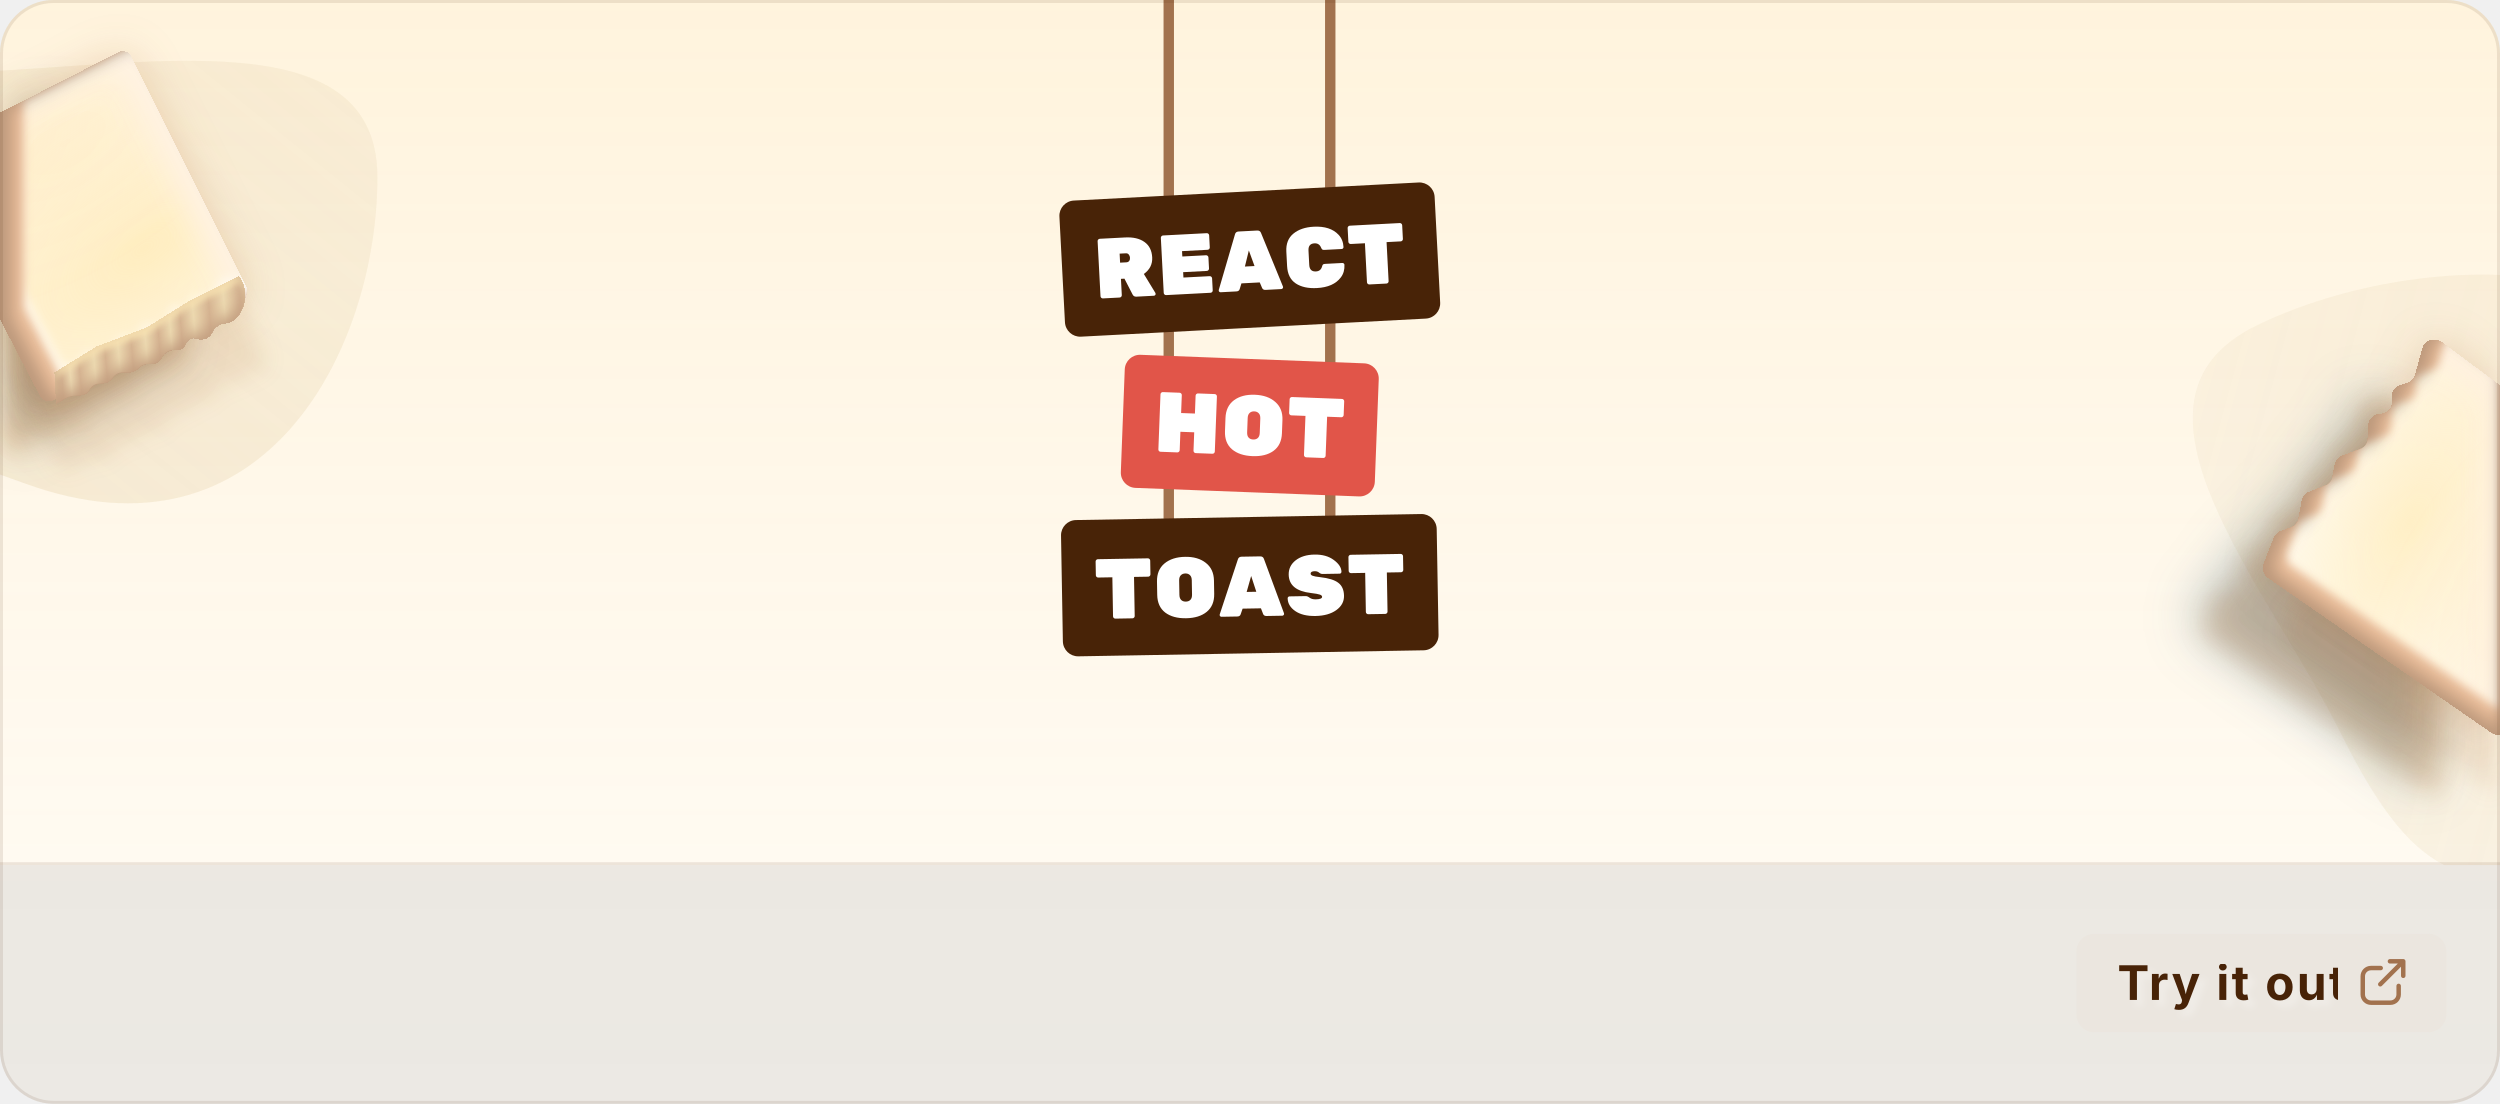
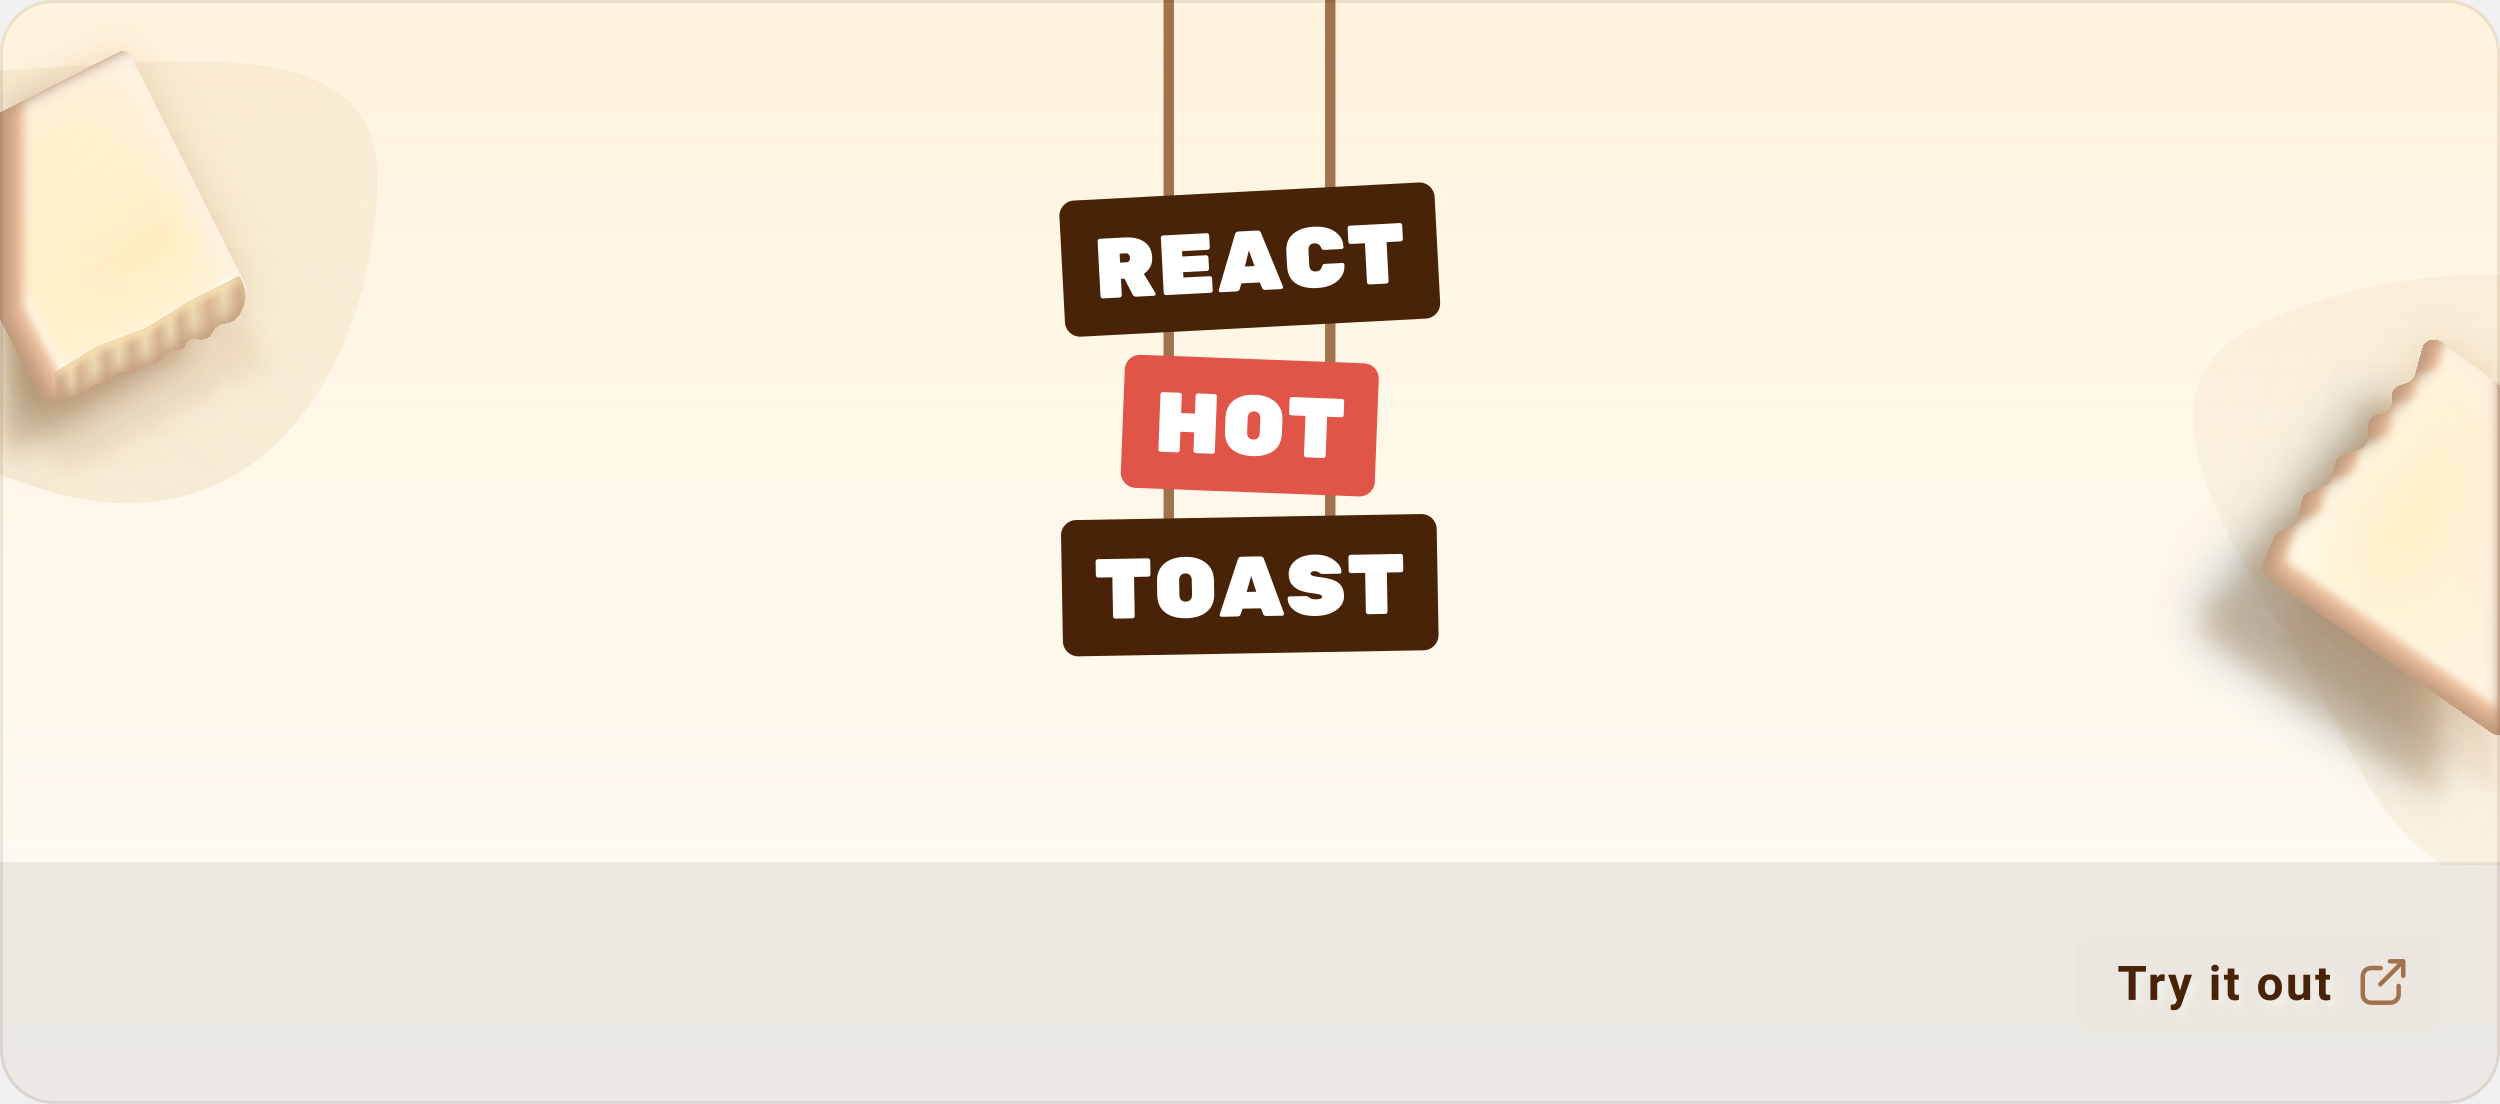
<svg xmlns="http://www.w3.org/2000/svg" width="838" height="370" viewBox="0 0 838 370" fill="none">
  <g id="header">
    <g clip-path="url(#clip0)">
      <path d="M0 18C0 8.059 8.059 0 18 0H820C829.941 0 838 8.059 838 18V352C838 361.941 829.941 370 820 370H18C8.059 370 0 361.941 0 352V18Z" fill="url(#paint0_linear)" />
      <g id="content" clip-path="url(#clip1)">
        <rect width="1012" height="306" transform="translate(-87 -16)" fill="white" />
        <rect width="1012" height="306" transform="translate(-87 -16)" fill="url(#paint1_linear)" />
        <g id="butter-1">
          <g id="blob" opacity="0.4">
            <path d="M126.5 59.432C126.5 116.042 89.5 191.933 8 161.932C-73.5 131.932 -104 151.542 -104 94.933C-104 38.323 -85.408 24.433 -23 24.433C39.408 24.433 126.5 2.823 126.5 59.432Z" fill="#C5A255" fill-opacity="0.38" />
            <path d="M126.5 59.432C126.5 116.042 89.5 191.933 8 161.932C-73.5 131.932 -104 151.542 -104 94.933C-104 38.323 -85.408 24.433 -23 24.433C39.408 24.433 126.5 2.823 126.5 59.432Z" fill="url(#paint2_linear)" fill-opacity="0.3" />
          </g>
          <g id="butter-1_2">
            <g id="base" filter="url(#filter0_ddddiiiii)">
              <path d="M-0.598 105.417L13.465 132.439C14.845 135.09 18.709 134.868 19.776 132.076C20.398 130.449 22.131 129.537 23.825 129.945L26.289 130.54C28.042 130.962 29.86 130.161 30.73 128.582L32.108 126.082C32.806 124.817 34.373 124.319 35.673 124.949L36.052 125.132C37.635 125.899 39.486 124.791 39.556 123.033C39.613 121.626 40.843 120.559 42.244 120.702L45.321 121.015C47.021 121.188 48.607 120.141 49.116 118.51L50.016 115.625C50.449 114.237 52.229 113.849 53.2 114.931C54.181 116.024 55.981 115.615 56.394 114.206L56.725 113.075C57.052 111.96 58.096 111.211 59.257 111.257L61.131 111.333C62.645 111.393 64.063 110.594 64.794 109.267L66.081 106.932C66.843 105.552 68.402 104.813 69.952 105.1L71.703 105.423C72.906 105.645 74.036 104.775 74.13 103.555C74.215 102.45 75.159 101.611 76.267 101.655L78.425 101.742C79.782 101.797 81.075 101.159 81.857 100.048L81.936 99.936C82.782 98.733 82.901 97.162 82.243 95.846L62.905 57.124L43.854 18.977C43.108 17.484 41.288 16.887 39.803 17.647L1.994 37.003L-25.312 50.404C-27.333 51.395 -28.137 53.858 -27.092 55.852L-24.451 60.89L-0.598 105.417Z" fill="#FFE7BD" />
              <path d="M-0.598 105.417L13.465 132.439C14.845 135.09 18.709 134.868 19.776 132.076C20.398 130.449 22.131 129.537 23.825 129.945L26.289 130.54C28.042 130.962 29.86 130.161 30.73 128.582L32.108 126.082C32.806 124.817 34.373 124.319 35.673 124.949L36.052 125.132C37.635 125.899 39.486 124.791 39.556 123.033C39.613 121.626 40.843 120.559 42.244 120.702L45.321 121.015C47.021 121.188 48.607 120.141 49.116 118.51L50.016 115.625C50.449 114.237 52.229 113.849 53.2 114.931C54.181 116.024 55.981 115.615 56.394 114.206L56.725 113.075C57.052 111.96 58.096 111.211 59.257 111.257L61.131 111.333C62.645 111.393 64.063 110.594 64.794 109.267L66.081 106.932C66.843 105.552 68.402 104.813 69.952 105.1L71.703 105.423C72.906 105.645 74.036 104.775 74.13 103.555C74.215 102.45 75.159 101.611 76.267 101.655L78.425 101.742C79.782 101.797 81.075 101.159 81.857 100.048L81.936 99.936C82.782 98.733 82.901 97.162 82.243 95.846L62.905 57.124L43.854 18.977C43.108 17.484 41.288 16.887 39.803 17.647L1.994 37.003L-25.312 50.404C-27.333 51.395 -28.137 53.858 -27.092 55.852L-24.451 60.89L-0.598 105.417Z" fill="url(#paint3_linear)" />
              <path d="M-0.598 105.417L13.465 132.439C14.845 135.09 18.709 134.868 19.776 132.076C20.398 130.449 22.131 129.537 23.825 129.945L26.289 130.54C28.042 130.962 29.86 130.161 30.73 128.582L32.108 126.082C32.806 124.817 34.373 124.319 35.673 124.949L36.052 125.132C37.635 125.899 39.486 124.791 39.556 123.033C39.613 121.626 40.843 120.559 42.244 120.702L45.321 121.015C47.021 121.188 48.607 120.141 49.116 118.51L50.016 115.625C50.449 114.237 52.229 113.849 53.2 114.931C54.181 116.024 55.981 115.615 56.394 114.206L56.725 113.075C57.052 111.96 58.096 111.211 59.257 111.257L61.131 111.333C62.645 111.393 64.063 110.594 64.794 109.267L66.081 106.932C66.843 105.552 68.402 104.813 69.952 105.1L71.703 105.423C72.906 105.645 74.036 104.775 74.13 103.555C74.215 102.45 75.159 101.611 76.267 101.655L78.425 101.742C79.782 101.797 81.075 101.159 81.857 100.048L81.936 99.936C82.782 98.733 82.901 97.162 82.243 95.846L62.905 57.124L43.854 18.977C43.108 17.484 41.288 16.887 39.803 17.647L1.994 37.003L-25.312 50.404C-27.333 51.395 -28.137 53.858 -27.092 55.852L-24.451 60.89L-0.598 105.417Z" fill="url(#paint4_radial)" />
              <path d="M-0.598 105.417L13.465 132.439C14.845 135.09 18.709 134.868 19.776 132.076C20.398 130.449 22.131 129.537 23.825 129.945L26.289 130.54C28.042 130.962 29.86 130.161 30.73 128.582L32.108 126.082C32.806 124.817 34.373 124.319 35.673 124.949L36.052 125.132C37.635 125.899 39.486 124.791 39.556 123.033C39.613 121.626 40.843 120.559 42.244 120.702L45.321 121.015C47.021 121.188 48.607 120.141 49.116 118.51L50.016 115.625C50.449 114.237 52.229 113.849 53.2 114.931C54.181 116.024 55.981 115.615 56.394 114.206L56.725 113.075C57.052 111.96 58.096 111.211 59.257 111.257L61.131 111.333C62.645 111.393 64.063 110.594 64.794 109.267L66.081 106.932C66.843 105.552 68.402 104.813 69.952 105.1L71.703 105.423C72.906 105.645 74.036 104.775 74.13 103.555C74.215 102.45 75.159 101.611 76.267 101.655L78.425 101.742C79.782 101.797 81.075 101.159 81.857 100.048L81.936 99.936C82.782 98.733 82.901 97.162 82.243 95.846L62.905 57.124L43.854 18.977C43.108 17.484 41.288 16.887 39.803 17.647L1.994 37.003L-25.312 50.404C-27.333 51.395 -28.137 53.858 -27.092 55.852L-24.451 60.89L-0.598 105.417Z" fill="url(#paint5_radial)" />
            </g>
            <g id="rip" filter="url(#filter1_ii)">
              <path d="M18.919 135.011L18.412 124.977L32.449 116.319L49.3 109.914L64.189 100.635L80.06 92.793C81.92 95.307 82.55 98.525 81.776 101.555L81.569 102.364C81.523 102.544 81.459 102.72 81.377 102.887L80.481 104.726C79.553 106.63 77.751 107.958 75.658 108.28L74.944 108.39C73.404 108.627 72.062 109.569 71.316 110.937L70.953 111.602C70.094 113.177 68.291 113.987 66.543 113.584L65.578 113.361C64.116 113.024 62.638 113.853 62.163 115.276C61.767 116.465 60.655 117.266 59.403 117.266L58.143 117.266C56.523 117.266 55.042 118.181 54.318 119.63C53.524 121.217 51.815 122.148 50.05 121.971C48.76 121.842 47.469 122.298 46.552 123.214L46.399 123.367C45.503 124.263 44.288 124.766 43.021 124.766L41.275 124.766C39.847 124.766 38.508 125.456 37.678 126.617C36.93 127.664 35.763 128.333 34.482 128.45L32.998 128.585C31.746 128.698 30.628 129.417 30.005 130.508C29.376 131.609 28.245 132.329 26.982 132.434L24.839 132.613C23.629 132.714 22.458 133.091 21.417 133.715L19.097 135.106C19.021 135.152 18.924 135.1 18.919 135.011Z" fill="#CFB895" />
              <path d="M18.919 135.011L18.412 124.977L32.449 116.319L49.3 109.914L64.189 100.635L80.06 92.793C81.92 95.307 82.55 98.525 81.776 101.555L81.569 102.364C81.523 102.544 81.459 102.72 81.377 102.887L80.481 104.726C79.553 106.63 77.751 107.958 75.658 108.28L74.944 108.39C73.404 108.627 72.062 109.569 71.316 110.937L70.953 111.602C70.094 113.177 68.291 113.987 66.543 113.584L65.578 113.361C64.116 113.024 62.638 113.853 62.163 115.276C61.767 116.465 60.655 117.266 59.403 117.266L58.143 117.266C56.523 117.266 55.042 118.181 54.318 119.63C53.524 121.217 51.815 122.148 50.05 121.971C48.76 121.842 47.469 122.298 46.552 123.214L46.399 123.367C45.503 124.263 44.288 124.766 43.021 124.766L41.275 124.766C39.847 124.766 38.508 125.456 37.678 126.617C36.93 127.664 35.763 128.333 34.482 128.45L32.998 128.585C31.746 128.698 30.628 129.417 30.005 130.508C29.376 131.609 28.245 132.329 26.982 132.434L24.839 132.613C23.629 132.714 22.458 133.091 21.417 133.715L19.097 135.106C19.021 135.152 18.924 135.1 18.919 135.011Z" fill="url(#paint6_linear)" fill-opacity="0.6" />
            </g>
          </g>
        </g>
        <g id="butter-2">
          <g id="Ellipse 6" opacity="0.3">
            <path d="M755.901 109.375C806.589 84.169 909.052 76.669 915.027 156.059C921.002 235.45 931.245 255.116 880.558 280.322C829.87 305.528 809.941 296.65 784.797 246.086C759.652 195.522 705.214 134.581 755.901 109.375Z" fill="#C5A255" fill-opacity="0.38" />
            <path d="M755.901 109.375C806.589 84.169 909.052 76.669 915.027 156.059C921.002 235.45 931.245 255.116 880.558 280.322C829.87 305.528 809.941 296.65 784.797 246.086C759.652 195.522 705.214 134.581 755.901 109.375Z" fill="url(#paint7_linear)" fill-opacity="0.3" />
          </g>
          <g id="butter" filter="url(#filter2_ddddiiiii)">
            <path d="M762.281 180.421L758.972 188.869C758.296 190.595 758.894 192.559 760.418 193.615L835.339 245.548C837.048 246.732 839.379 246.41 840.703 244.807L854.374 228.247C854.579 227.998 854.754 227.725 854.894 227.435L865.612 205.156C865.791 204.784 866.026 204.442 866.31 204.142L881.03 188.574C881.223 188.369 881.394 188.144 881.541 187.904L892.172 170.418C893.296 168.57 892.747 166.163 890.932 164.985L873.36 153.58L856.56 139.782C856.366 139.624 856.158 139.483 855.939 139.363L838.782 129.992L818.346 114.771C816.087 113.088 812.843 114.205 812.099 116.922L809.706 125.657C809.354 126.941 808.387 127.966 807.125 128.391L804.551 129.258C802.771 129.858 801.648 131.616 801.852 133.483L801.953 134.404C802.203 136.691 800.478 138.716 798.18 138.833L797.781 138.854C795.734 138.958 794.097 140.593 793.99 142.64L793.76 147.043C793.678 148.617 792.679 149.996 791.209 150.565L785.202 152.889C783.922 153.385 782.986 154.502 782.721 155.848L781.927 159.89C781.665 161.222 780.747 162.33 779.487 162.833L774.127 164.976C772.867 165.479 771.948 166.587 771.687 167.919L770.512 173.893C770.245 175.256 769.289 176.382 767.988 176.869L764.605 178.133C763.54 178.53 762.695 179.362 762.281 180.421Z" fill="#FFE7BD" />
            <path d="M762.281 180.421L758.972 188.869C758.296 190.595 758.894 192.559 760.418 193.615L835.339 245.548C837.048 246.732 839.379 246.41 840.703 244.807L854.374 228.247C854.579 227.998 854.754 227.725 854.894 227.435L865.612 205.156C865.791 204.784 866.026 204.442 866.31 204.142L881.03 188.574C881.223 188.369 881.394 188.144 881.541 187.904L892.172 170.418C893.296 168.57 892.747 166.163 890.932 164.985L873.36 153.58L856.56 139.782C856.366 139.624 856.158 139.483 855.939 139.363L838.782 129.992L818.346 114.771C816.087 113.088 812.843 114.205 812.099 116.922L809.706 125.657C809.354 126.941 808.387 127.966 807.125 128.391L804.551 129.258C802.771 129.858 801.648 131.616 801.852 133.483L801.953 134.404C802.203 136.691 800.478 138.716 798.18 138.833L797.781 138.854C795.734 138.958 794.097 140.593 793.99 142.64L793.76 147.043C793.678 148.617 792.679 149.996 791.209 150.565L785.202 152.889C783.922 153.385 782.986 154.502 782.721 155.848L781.927 159.89C781.665 161.222 780.747 162.33 779.487 162.833L774.127 164.976C772.867 165.479 771.948 166.587 771.687 167.919L770.512 173.893C770.245 175.256 769.289 176.382 767.988 176.869L764.605 178.133C763.54 178.53 762.695 179.362 762.281 180.421Z" fill="url(#paint8_linear)" />
            <path d="M762.281 180.421L758.972 188.869C758.296 190.595 758.894 192.559 760.418 193.615L835.339 245.548C837.048 246.732 839.379 246.41 840.703 244.807L854.374 228.247C854.579 227.998 854.754 227.725 854.894 227.435L865.612 205.156C865.791 204.784 866.026 204.442 866.31 204.142L881.03 188.574C881.223 188.369 881.394 188.144 881.541 187.904L892.172 170.418C893.296 168.57 892.747 166.163 890.932 164.985L873.36 153.58L856.56 139.782C856.366 139.624 856.158 139.483 855.939 139.363L838.782 129.992L818.346 114.771C816.087 113.088 812.843 114.205 812.099 116.922L809.706 125.657C809.354 126.941 808.387 127.966 807.125 128.391L804.551 129.258C802.771 129.858 801.648 131.616 801.852 133.483L801.953 134.404C802.203 136.691 800.478 138.716 798.18 138.833L797.781 138.854C795.734 138.958 794.097 140.593 793.99 142.64L793.76 147.043C793.678 148.617 792.679 149.996 791.209 150.565L785.202 152.889C783.922 153.385 782.986 154.502 782.721 155.848L781.927 159.89C781.665 161.222 780.747 162.33 779.487 162.833L774.127 164.976C772.867 165.479 771.948 166.587 771.687 167.919L770.512 173.893C770.245 175.256 769.289 176.382 767.988 176.869L764.605 178.133C763.54 178.53 762.695 179.362 762.281 180.421Z" fill="url(#paint9_radial)" />
            <path d="M762.281 180.421L758.972 188.869C758.296 190.595 758.894 192.559 760.418 193.615L835.339 245.548C837.048 246.732 839.379 246.41 840.703 244.807L854.374 228.247C854.579 227.998 854.754 227.725 854.894 227.435L865.612 205.156C865.791 204.784 866.026 204.442 866.31 204.142L881.03 188.574C881.223 188.369 881.394 188.144 881.541 187.904L892.172 170.418C893.296 168.57 892.747 166.163 890.932 164.985L873.36 153.58L856.56 139.782C856.366 139.624 856.158 139.483 855.939 139.363L838.782 129.992L818.346 114.771C816.087 113.088 812.843 114.205 812.099 116.922L809.706 125.657C809.354 126.941 808.387 127.966 807.125 128.391L804.551 129.258C802.771 129.858 801.648 131.616 801.852 133.483L801.953 134.404C802.203 136.691 800.478 138.716 798.18 138.833L797.781 138.854C795.734 138.958 794.097 140.593 793.99 142.64L793.76 147.043C793.678 148.617 792.679 149.996 791.209 150.565L785.202 152.889C783.922 153.385 782.986 154.502 782.721 155.848L781.927 159.89C781.665 161.222 780.747 162.33 779.487 162.833L774.127 164.976C772.867 165.479 771.948 166.587 771.687 167.919L770.512 173.893C770.245 175.256 769.289 176.382 767.988 176.869L764.605 178.133C763.54 178.53 762.695 179.362 762.281 180.421Z" fill="url(#paint10_radial)" />
          </g>
        </g>
        <g id="logo">
          <path id="Vector 17" d="M391.768 -131V196.85H445.899V-131H391.768Z" stroke="#A2724E" stroke-width="3.492" />
          <g id="Frame 10">
            <g id="Frame 7">
              <rect x="354.848" y="67.494" width="125.944" height="45.687" rx="5.107" transform="rotate(-3 354.848 67.4944)" fill="#482307" />
              <g id="Frame 46" clip-path="url(#clip2)">
                <g id="REACT">
                  <path d="M387.27 98.163C387.333 98.275 387.368 98.397 387.375 98.53C387.382 98.663 387.322 98.8 387.196 98.94C387.087 99.061 386.948 99.125 386.776 99.134L380.922 99.441C380.332 99.472 379.909 99.236 379.653 98.734L376.912 93.408L375.741 93.47L376.027 98.924C376.038 99.134 375.971 99.319 375.827 99.479C375.682 99.639 375.505 99.725 375.296 99.736L369.698 100.029C369.489 100.04 369.304 99.974 369.144 99.829C368.984 99.685 368.898 99.508 368.887 99.299L367.92 80.85C367.909 80.64 367.976 80.456 368.12 80.295C368.264 80.135 368.441 80.049 368.651 80.038L377.104 79.595C379.846 79.452 382.02 79.958 383.627 81.115C385.233 82.253 386.096 83.973 386.217 86.277C386.337 88.562 385.403 90.415 383.416 91.836L387.27 98.163ZM375.298 85.016L375.456 88.044L377.541 87.934C377.96 87.912 378.277 87.762 378.491 87.484C378.705 87.186 378.8 86.828 378.778 86.409C378.756 85.99 378.623 85.635 378.379 85.342C378.152 85.029 377.82 84.884 377.382 84.907L375.298 85.016Z" fill="white" />
                  <path d="M396.685 93.031L405.481 92.57C405.691 92.559 405.875 92.625 406.036 92.77C406.196 92.914 406.282 93.091 406.293 93.3L406.504 97.327C406.515 97.537 406.448 97.721 406.304 97.882C406.159 98.042 405.982 98.128 405.773 98.139L390.894 98.918C390.685 98.929 390.5 98.863 390.339 98.718C390.179 98.574 390.094 98.397 390.083 98.188L389.116 79.739C389.105 79.53 389.171 79.345 389.316 79.184C389.46 79.024 389.637 78.939 389.846 78.928L404.497 78.16C404.706 78.149 404.891 78.216 405.051 78.36C405.212 78.504 405.297 78.681 405.308 78.89L405.519 82.917C405.53 83.127 405.464 83.311 405.319 83.472C405.175 83.632 404.998 83.718 404.789 83.729L396.221 84.178L396.315 85.977L404.255 85.561C404.464 85.55 404.649 85.616 404.809 85.761C404.97 85.905 405.055 86.082 405.066 86.291L405.261 90.004C405.272 90.213 405.205 90.398 405.061 90.559C404.916 90.719 404.739 90.805 404.53 90.816L396.591 91.231L396.685 93.031Z" fill="white" />
                  <path d="M415.187 77.6L421.384 77.275C422.069 77.239 422.514 77.531 422.718 78.15L430.042 96.036C430.064 96.092 430.078 96.187 430.085 96.32C430.091 96.435 430.031 96.562 429.905 96.702C429.796 96.822 429.657 96.887 429.485 96.896L424.202 97.173C423.631 97.203 423.247 96.984 423.051 96.517L422.267 94.668L416.127 94.99L415.54 96.911C415.394 97.396 415.035 97.653 414.464 97.683L409.18 97.96C409.009 97.969 408.854 97.92 408.714 97.813C408.593 97.685 408.53 97.565 408.524 97.45C408.517 97.317 408.521 97.221 408.537 97.163L413.951 78.609C414.089 77.972 414.501 77.635 415.187 77.6ZM417.291 89.345L420.518 89.176L418.612 83.949L417.291 89.345Z" fill="white" />
                  <path d="M438.607 83.99L438.859 88.787C438.939 90.329 439.684 91.064 441.093 90.99C442.178 90.933 442.865 90.381 443.154 89.335C443.232 89.007 443.335 88.782 443.462 88.661C443.609 88.538 443.844 88.469 444.167 88.452L449.993 88.147C450.165 88.138 450.311 88.197 450.432 88.324C450.571 88.431 450.645 88.57 450.654 88.742C450.741 90.398 450.338 91.813 449.445 92.986C447.803 95.172 445.126 96.363 441.413 96.557C438.501 96.71 436.144 96.194 434.345 95.009C432.545 93.805 431.575 91.87 431.435 89.205L431.18 84.35C431.044 81.742 431.826 79.734 433.528 78.328C435.23 76.921 437.499 76.144 440.336 75.995C444.048 75.801 446.835 76.704 448.697 78.707C449.708 79.78 450.256 81.145 450.343 82.802C450.352 82.973 450.293 83.129 450.167 83.269C450.059 83.389 449.919 83.454 449.748 83.463L443.922 83.768C443.617 83.784 443.386 83.739 443.228 83.633C443.088 83.526 442.953 83.313 442.822 82.995C442.406 81.986 441.665 81.51 440.599 81.566C439.19 81.639 438.526 82.447 438.607 83.99Z" fill="white" />
                  <path d="M452.462 75.646L469.197 74.769C469.406 74.758 469.591 74.825 469.751 74.969C469.912 75.113 469.997 75.29 470.008 75.5L470.249 80.097C470.26 80.307 470.193 80.492 470.049 80.652C469.905 80.812 469.728 80.898 469.519 80.909L464.778 81.157L465.463 94.237C465.474 94.447 465.408 94.632 465.263 94.792C465.119 94.952 464.942 95.038 464.733 95.049L459.021 95.348C458.812 95.359 458.627 95.292 458.466 95.148C458.306 95.004 458.22 94.827 458.21 94.617L457.524 81.538L452.783 81.786C452.574 81.797 452.389 81.73 452.229 81.586C452.068 81.442 451.983 81.265 451.972 81.055L451.731 76.457C451.72 76.248 451.787 76.063 451.931 75.903C452.075 75.743 452.252 75.657 452.462 75.646Z" fill="white" />
                </g>
              </g>
            </g>
            <g id="Frame 10_2">
              <rect x="377.211" y="118.736" width="85.2" height="44.642" rx="5.107" transform="rotate(2.18561 377.211 118.736)" fill="#E15549" />
              <g id="Frame 46_2">
                <g id="REACT_2">
                  <path d="M401.568 131.879L407.169 132.093C407.379 132.101 407.557 132.184 407.704 132.342C407.85 132.5 407.92 132.684 407.912 132.894L407.207 151.354C407.199 151.564 407.116 151.742 406.958 151.889C406.799 152.035 406.616 152.104 406.406 152.096L400.805 151.883C400.595 151.875 400.417 151.792 400.271 151.633C400.124 151.475 400.055 151.291 400.063 151.082L400.298 144.909L395.669 144.732L395.433 150.905C395.425 151.115 395.342 151.293 395.184 151.439C395.026 151.586 394.842 151.655 394.632 151.647L389.031 151.433C388.822 151.425 388.643 151.352 388.496 151.213C388.349 151.054 388.281 150.861 388.289 150.632L388.994 132.172C389.002 131.962 389.085 131.784 389.243 131.638C389.401 131.491 389.585 131.422 389.795 131.43L395.396 131.643C395.605 131.651 395.784 131.735 395.93 131.893C396.077 132.051 396.146 132.235 396.138 132.444L395.909 138.446L400.538 138.622L400.767 132.621C400.775 132.412 400.859 132.234 401.017 132.087C401.175 131.94 401.359 131.871 401.568 131.879Z" fill="white" />
                  <path d="M413.615 134.17C415.421 132.827 417.763 132.211 420.64 132.321C423.516 132.431 425.794 133.233 427.474 134.728C429.172 136.205 429.973 138.229 429.875 140.801L429.705 145.259C429.605 147.869 428.662 149.826 426.876 151.132C425.11 152.419 422.769 153.007 419.855 152.896C416.94 152.785 414.641 152.02 412.959 150.601C411.297 149.164 410.516 147.14 410.615 144.53L410.785 140.072C410.884 137.481 411.827 135.514 413.615 134.17ZM418.546 146.693C418.912 147.089 419.419 147.299 420.067 147.323C420.715 147.348 421.237 147.177 421.632 146.811C422.028 146.444 422.24 145.871 422.27 145.089L422.453 140.289C422.483 139.527 422.314 138.948 421.947 138.552C421.582 138.138 421.075 137.918 420.427 137.893C419.779 137.868 419.257 138.049 418.861 138.434C418.465 138.801 418.253 139.365 418.224 140.127L418.041 144.928C418.011 145.709 418.179 146.297 418.546 146.693Z" fill="white" />
                  <path d="M433.083 133.082L449.829 133.721C450.038 133.729 450.217 133.812 450.363 133.97C450.51 134.128 450.579 134.312 450.571 134.522L450.395 139.123C450.387 139.332 450.304 139.51 450.146 139.657C449.988 139.804 449.804 139.873 449.594 139.865L444.851 139.684L444.351 152.772C444.343 152.982 444.26 153.16 444.102 153.306C443.944 153.453 443.76 153.522 443.55 153.514L437.835 153.296C437.625 153.288 437.447 153.205 437.301 153.047C437.154 152.888 437.085 152.704 437.093 152.495L437.592 139.407L432.848 139.226C432.639 139.218 432.461 139.135 432.314 138.976C432.168 138.818 432.098 138.634 432.106 138.425L432.282 133.824C432.29 133.614 432.373 133.436 432.531 133.29C432.689 133.143 432.873 133.074 433.083 133.082Z" fill="white" />
                </g>
              </g>
            </g>
            <g id="Frame 11">
              <rect x="355.568" y="174.411" width="125.944" height="45.687" rx="5.107" transform="rotate(-1 355.568 174.411)" fill="#482307" />
              <g id="Frame 46_3">
                <g id="REACT_3">
                  <path d="M368.008 187.445L384.763 187.152C384.973 187.149 385.155 187.222 385.311 187.372C385.466 187.521 385.545 187.701 385.549 187.911L385.629 192.514C385.633 192.724 385.56 192.906 385.41 193.062C385.26 193.217 385.08 193.296 384.871 193.3L380.124 193.383L380.353 206.478C380.356 206.688 380.283 206.87 380.133 207.026C379.984 207.181 379.804 207.26 379.594 207.264L373.876 207.364C373.666 207.367 373.483 207.294 373.328 207.144C373.173 206.995 373.094 206.815 373.09 206.605L372.861 193.509L368.115 193.592C367.905 193.596 367.723 193.523 367.568 193.373C367.413 193.223 367.333 193.043 367.33 192.834L367.249 188.23C367.246 188.021 367.319 187.838 367.468 187.683C367.618 187.528 367.798 187.448 368.008 187.445Z" fill="white" />
                  <path d="M390.319 188.886C392.048 187.445 394.352 186.699 397.23 186.649C400.109 186.598 402.428 187.273 404.187 188.672C405.966 190.052 406.877 192.029 406.922 194.602L407 199.063C407.046 201.675 406.213 203.682 404.503 205.084C402.811 206.468 400.506 207.185 397.59 207.236C394.673 207.287 392.336 206.651 390.578 205.327C388.838 203.985 387.946 202.008 387.9 199.396L387.822 194.936C387.777 192.343 388.609 190.327 390.319 188.886ZM395.939 201.115C396.326 201.49 396.844 201.671 397.493 201.66C398.141 201.649 398.652 201.449 399.027 201.061C399.401 200.673 399.582 200.089 399.568 199.307L399.484 194.503C399.471 193.741 399.27 193.172 398.882 192.798C398.494 192.404 397.976 192.213 397.328 192.224C396.68 192.236 396.169 192.445 395.794 192.852C395.42 193.24 395.239 193.815 395.252 194.577L395.336 199.381C395.35 200.163 395.551 200.741 395.939 201.115Z" fill="white" />
                  <path d="M416.187 186.604L422.392 186.496C423.078 186.484 423.513 186.791 423.695 187.417L430.39 205.548C430.41 205.605 430.421 205.7 430.423 205.833C430.425 205.948 430.361 206.073 430.23 206.208C430.117 206.325 429.975 206.384 429.804 206.387L424.514 206.48C423.942 206.49 423.566 206.258 423.387 205.784L422.667 203.909L416.52 204.017L415.867 205.916C415.703 206.395 415.336 206.64 414.764 206.65L409.474 206.742C409.303 206.745 409.149 206.691 409.014 206.579C408.897 206.447 408.838 206.324 408.836 206.21C408.833 206.077 408.841 205.981 408.859 205.924L414.917 187.57C415.078 186.938 415.501 186.616 416.187 186.604ZM417.881 198.415L421.112 198.359L419.389 193.069L417.881 198.415Z" fill="white" />
                  <path d="M431.971 192.621C431.937 190.676 432.71 189.08 434.29 187.832C435.889 186.584 437.994 185.937 440.605 185.892C443.236 185.846 445.392 186.447 447.072 187.695C448.772 188.943 449.634 190.263 449.658 191.654C449.661 191.826 449.597 191.979 449.466 192.115C449.354 192.232 449.221 192.291 449.069 192.294L443.35 192.394C442.912 192.401 442.509 192.246 442.141 191.928C441.773 191.611 441.284 191.457 440.674 191.468C439.759 191.484 439.306 191.759 439.316 192.292C439.321 192.578 439.544 192.813 439.986 192.996C440.447 193.178 441.288 193.335 442.511 193.466C445.357 193.779 447.39 194.411 448.608 195.362C449.844 196.294 450.48 197.742 450.514 199.705C450.548 201.649 449.68 203.257 447.909 204.527C446.158 205.778 443.843 206.428 440.965 206.479C438.086 206.529 435.817 205.977 434.157 204.824C432.497 203.671 431.652 202.246 431.623 200.55C431.62 200.378 431.675 200.234 431.787 200.118C431.918 199.982 432.069 199.912 432.241 199.91L437.674 199.815C438.074 199.808 438.516 199.991 438.999 200.364C439.501 200.736 440.181 200.915 441.039 200.9C442.469 200.875 443.179 200.596 443.169 200.062C443.163 199.719 442.902 199.466 442.384 199.303C441.866 199.122 440.89 198.948 439.457 198.782C434.528 198.22 432.033 196.166 431.971 192.621Z" fill="white" />
                  <path d="M452.754 185.966L469.51 185.673C469.719 185.669 469.902 185.743 470.057 185.892C470.212 186.042 470.291 186.222 470.295 186.432L470.375 191.035C470.379 191.245 470.306 191.427 470.156 191.582C470.006 191.738 469.827 191.817 469.617 191.821L464.87 191.903L465.099 204.999C465.103 205.209 465.03 205.391 464.88 205.546C464.73 205.702 464.55 205.781 464.34 205.785L458.622 205.884C458.412 205.888 458.23 205.815 458.075 205.665C457.919 205.515 457.84 205.336 457.836 205.126L457.608 192.03L452.861 192.113C452.652 192.117 452.469 192.044 452.314 191.894C452.159 191.744 452.079 191.564 452.076 191.355L451.995 186.751C451.992 186.541 452.065 186.359 452.215 186.204C452.365 186.049 452.544 185.969 452.754 185.966Z" fill="white" />
                </g>
              </g>
            </g>
          </g>
        </g>
      </g>
      <g id="toast-container" clip-path="url(#clip3)">
        <g id="toast">
          <g id="base_2" filter="url(#filter3_dd)">
            <rect x="308" y="308" width="209" height="44" rx="8" fill="white" />
          </g>
          <text id="loading-text" fill="#363636" xml:space="preserve" style="white-space: pre" font-family="ui-sans-serif, system-ui, -apple-system, BlinkMacSystemFont, 'Segoe UI', Roboto, 'Helvetica Neue', Arial, 'Noto Sans', sans-serif" font-size="16" font-weight="600" letter-spacing="0em">
            <tspan x="371.438" y="335.188">Making toast...</tspan>
          </text>
          <text id="success-text" fill="#363636" xml:space="preserve" style="white-space: pre" font-family="ui-sans-serif, system-ui, -apple-system, BlinkMacSystemFont, 'Segoe UI', Roboto, 'Helvetica Neue', Arial, 'Noto Sans', sans-serif" font-size="16" font-weight="600" letter-spacing="0em">
            <tspan x="361.039" y="335.188">Here is your toast.</tspan>
          </text>
          <g id="loader">
            <rect id="circle" x="324" y="325" width="10" height="10" rx="5" stroke="#E0E0E0" stroke-width="2" />
            <path id="progress" d="M329 325C329.657 325 330.307 325.129 330.913 325.381C331.52 325.632 332.071 326 332.536 326.464C333 326.929 333.368 327.48 333.619 328.087C333.871 328.693 334 329.343 334 330" stroke="#616161" stroke-width="2" />
          </g>
          <g id="checkmark-group">
            <circle id="circle_2" cx="329" cy="330" r="10" fill="#79D050" />
            <g id="checkmark">
              <rect id="line-1" x="323.5" y="330.071" width="2" height="6" transform="rotate(-45 323.5 330.071)" fill="white" />
              <rect id="line-2" x="333.571" y="326" width="2" height="10" transform="rotate(45 333.571 326)" fill="white" />
            </g>
          </g>
        </g>
      </g>
      <g id="try-out-button">
        <rect x="696" y="313" width="124" height="33" rx="6" fill="currentColor" />
        <g id="Try it out" filter="url(#filter4_d)">
-           <text fill="#482307" xml:space="preserve" style="white-space: pre" font-family="SF Pro Display" font-size="16" font-weight="bold" letter-spacing="0.05em">
+           <text fill="#482307" xml:space="preserve" style="white-space: pre" font-family="ui-sans-serif, system-ui, -apple-system, BlinkMacSystemFont, 'Segoe UI', Roboto, 'Helvetica Neue', Arial, 'Noto Sans', sans-serif" font-size="16" font-weight="bold" letter-spacing="0.05em">
            <tspan x="709.753" y="335.188">Try it out</tspan>
          </text>
        </g>
        <path id="Vector 20" d="M804.783 330.477C804.783 330.062 804.447 329.727 804.033 329.727C803.619 329.727 803.283 330.062 803.283 330.477H804.783ZM798.017 325.242C798.431 325.242 798.767 324.906 798.767 324.492C798.767 324.078 798.431 323.742 798.017 323.742V325.242ZM791.25 327.251V333.339H792.75V327.251H791.25ZM794.759 336.848H801.274V335.348H794.759V336.848ZM804.783 333.339V330.477H803.283V333.339H804.783ZM794.759 325.242H798.017V323.742H794.759V325.242ZM801.274 336.848C803.212 336.848 804.783 335.277 804.783 333.339H803.283C803.283 334.449 802.384 335.348 801.274 335.348V336.848ZM791.25 333.339C791.25 335.277 792.821 336.848 794.759 336.848V335.348C793.649 335.348 792.75 334.449 792.75 333.339H791.25ZM792.75 327.251C792.75 326.142 793.649 325.242 794.759 325.242V323.742C792.821 323.742 791.25 325.313 791.25 327.251H792.75Z" fill="#A2724E" />
        <path id="Vector 21" d="M797.869 329.929L805.569 322.228M805.569 322.228V327.091M805.569 322.228H801.112" stroke="#A2724E" stroke-width="1.5" stroke-linecap="round" />
      </g>
      <line id="Line 1" x1="-87" y1="289.5" x2="923" y2="289.5" stroke="#482307" stroke-opacity="0.1" />
    </g>
    <path d="M18 0.5H820C829.665 0.5 837.5 8.335 837.5 18V352C837.5 361.665 829.665 369.5 820 369.5H18C8.335 369.5 0.5 361.665 0.5 352V18C0.5 8.335 8.335 0.5 18 0.5Z" stroke="#482307" stroke-opacity="0.1" />
  </g>
  <defs>
    <filter id="filter0_ddddiiiii" x="-73.177" y="-2.59" width="177.209" height="176.822" filterUnits="userSpaceOnUse" color-interpolation-filters="sRGB">
      <feFlood flood-opacity="0" result="BackgroundImageFix" />
      <feColorMatrix in="SourceAlpha" type="matrix" values="0 0 0 0 0 0 0 0 0 0 0 0 0 0 0 0 0 0 127 0" />
      <feOffset dx="-23" dy="18" />
      <feGaussianBlur stdDeviation="8.5" />
      <feColorMatrix type="matrix" values="0 0 0 0 0.114 0 0 0 0 0.292 0 0 0 0 0.392 0 0 0 0.3 0" />
      <feBlend mode="normal" in2="BackgroundImageFix" result="effect1_dropShadow" />
      <feColorMatrix in="SourceAlpha" type="matrix" values="0 0 0 0 0 0 0 0 0 0 0 0 0 0 0 0 0 0 127 0" />
      <feOffset dx="-20" dy="20" />
      <feGaussianBlur stdDeviation="4" />
      <feColorMatrix type="matrix" values="0 0 0 0 0.654 0 0 0 0 0.324 0 0 0 0 0.019 0 0 0 0.21 0" />
      <feBlend mode="normal" in2="effect1_dropShadow" result="effect2_dropShadow" />
      <feColorMatrix in="SourceAlpha" type="matrix" values="0 0 0 0 0 0 0 0 0 0 0 0 0 0 0 0 0 0 127 0" />
      <feOffset />
      <feGaussianBlur stdDeviation="7" />
      <feColorMatrix type="matrix" values="0 0 0 0 0.667 0 0 0 0 0.353 0 0 0 0 0.102 0 0 0 0.2 0" />
      <feBlend mode="normal" in2="effect2_dropShadow" result="effect3_dropShadow" />
      <feColorMatrix in="SourceAlpha" type="matrix" values="0 0 0 0 0 0 0 0 0 0 0 0 0 0 0 0 0 0 127 0" />
      <feOffset dx="6" dy="23" />
      <feGaussianBlur stdDeviation="3.5" />
      <feColorMatrix type="matrix" values="0 0 0 0 0.575 0 0 0 0 0.274 0 0 0 0 0.034 0 0 0 0.1 0" />
      <feBlend mode="normal" in2="effect3_dropShadow" result="effect4_dropShadow" />
      <feBlend mode="normal" in="SourceGraphic" in2="effect4_dropShadow" result="shape" />
      <feColorMatrix in="SourceAlpha" type="matrix" values="0 0 0 0 0 0 0 0 0 0 0 0 0 0 0 0 0 0 127 0" result="hardAlpha" />
      <feOffset dx="-4" dy="4" />
      <feGaussianBlur stdDeviation="5" />
      <feComposite in2="hardAlpha" operator="arithmetic" k2="-1" k3="1" />
      <feColorMatrix type="matrix" values="0 0 0 0 1 0 0 0 0 0.931 0 0 0 0 0.846 0 0 0 1 0" />
      <feBlend mode="normal" in2="shape" result="effect5_innerShadow" />
      <feColorMatrix in="SourceAlpha" type="matrix" values="0 0 0 0 0 0 0 0 0 0 0 0 0 0 0 0 0 0 127 0" result="hardAlpha" />
      <feOffset dx="-3" dy="5" />
      <feGaussianBlur stdDeviation="5.5" />
      <feComposite in2="hardAlpha" operator="arithmetic" k2="-1" k3="1" />
      <feColorMatrix type="matrix" values="0 0 0 0 1 0 0 0 0 1 0 0 0 0 1 0 0 0 0.3 0" />
      <feBlend mode="normal" in2="effect5_innerShadow" result="effect6_innerShadow" />
      <feColorMatrix in="SourceAlpha" type="matrix" values="0 0 0 0 0 0 0 0 0 0 0 0 0 0 0 0 0 0 127 0" result="hardAlpha" />
      <feOffset dx="7" dy="-12" />
      <feGaussianBlur stdDeviation="1.5" />
      <feComposite in2="hardAlpha" operator="arithmetic" k2="-1" k3="1" />
      <feColorMatrix type="matrix" values="0 0 0 0 1 0 0 0 0 1 0 0 0 0 1 0 0 0 0.5 0" />
      <feBlend mode="normal" in2="effect6_innerShadow" result="effect7_innerShadow" />
      <feColorMatrix in="SourceAlpha" type="matrix" values="0 0 0 0 0 0 0 0 0 0 0 0 0 0 0 0 0 0 127 0" result="hardAlpha" />
      <feOffset dx="8" dy="-4" />
      <feGaussianBlur stdDeviation="1.5" />
      <feComposite in2="hardAlpha" operator="arithmetic" k2="-1" k3="1" />
      <feColorMatrix type="matrix" values="0 0 0 0 0.925 0 0 0 0 0.749 0 0 0 0 0.609 0 0 0 1 0" />
      <feBlend mode="normal" in2="effect7_innerShadow" result="effect8_innerShadow" />
      <feColorMatrix in="SourceAlpha" type="matrix" values="0 0 0 0 0 0 0 0 0 0 0 0 0 0 0 0 0 0 127 0" result="hardAlpha" />
      <feOffset dx="4" dy="-1" />
      <feGaussianBlur stdDeviation="2.5" />
      <feComposite in2="hardAlpha" operator="arithmetic" k2="-1" k3="1" />
      <feColorMatrix type="matrix" values="0 0 0 0 0 0 0 0 0 0 0 0 0 0 0 0 0 0 0.2 0" />
      <feBlend mode="normal" in2="effect8_innerShadow" result="effect9_innerShadow" />
    </filter>
    <filter id="filter1_ii" x="12.338" y="90.624" width="74.877" height="46.529" filterUnits="userSpaceOnUse" color-interpolation-filters="sRGB">
      <feFlood flood-opacity="0" result="BackgroundImageFix" />
      <feBlend mode="normal" in="SourceGraphic" in2="BackgroundImageFix" result="shape" />
      <feColorMatrix in="SourceAlpha" type="matrix" values="0 0 0 0 0 0 0 0 0 0 0 0 0 0 0 0 0 0 127 0" result="hardAlpha" />
      <feOffset dy="2" />
      <feGaussianBlur stdDeviation="1" />
      <feComposite in2="hardAlpha" operator="arithmetic" k2="-1" k3="1" />
      <feColorMatrix type="matrix" values="0 0 0 0 1 0 0 0 0 0.922 0 0 0 0 0.722 0 0 0 1 0" />
      <feBlend mode="normal" in2="shape" result="effect1_innerShadow" />
      <feColorMatrix in="SourceAlpha" type="matrix" values="0 0 0 0 0 0 0 0 0 0 0 0 0 0 0 0 0 0 127 0" result="hardAlpha" />
      <feOffset dy="-2" />
      <feGaussianBlur stdDeviation="2.5" />
      <feComposite in2="hardAlpha" operator="arithmetic" k2="-1" k3="1" />
      <feColorMatrix type="matrix" values="0 0 0 0 0.757 0 0 0 0 0.612 0 0 0 0 0.494 0 0 0 1 0" />
      <feBlend mode="normal" in2="effect1_innerShadow" result="effect2_innerShadow" />
    </filter>
    <filter id="filter2_ddddiiiii" x="715.41" y="94.757" width="195.112" height="189.096" filterUnits="userSpaceOnUse" color-interpolation-filters="sRGB">
      <feFlood flood-opacity="0" result="BackgroundImageFix" />
      <feColorMatrix in="SourceAlpha" type="matrix" values="0 0 0 0 0 0 0 0 0 0 0 0 0 0 0 0 0 0 127 0" />
      <feOffset dx="-23" dy="18" />
      <feGaussianBlur stdDeviation="8.5" />
      <feColorMatrix type="matrix" values="0 0 0 0 0.114 0 0 0 0 0.292 0 0 0 0 0.392 0 0 0 0.3 0" />
      <feBlend mode="normal" in2="BackgroundImageFix" result="effect1_dropShadow" />
      <feColorMatrix in="SourceAlpha" type="matrix" values="0 0 0 0 0 0 0 0 0 0 0 0 0 0 0 0 0 0 127 0" />
      <feOffset dx="-20" dy="20" />
      <feGaussianBlur stdDeviation="4" />
      <feColorMatrix type="matrix" values="0 0 0 0 0.654 0 0 0 0 0.324 0 0 0 0 0.019 0 0 0 0.21 0" />
      <feBlend mode="normal" in2="effect1_dropShadow" result="effect2_dropShadow" />
      <feColorMatrix in="SourceAlpha" type="matrix" values="0 0 0 0 0 0 0 0 0 0 0 0 0 0 0 0 0 0 127 0" />
      <feOffset />
      <feGaussianBlur stdDeviation="7" />
      <feColorMatrix type="matrix" values="0 0 0 0 0.667 0 0 0 0 0.353 0 0 0 0 0.102 0 0 0 0.2 0" />
      <feBlend mode="normal" in2="effect2_dropShadow" result="effect3_dropShadow" />
      <feColorMatrix in="SourceAlpha" type="matrix" values="0 0 0 0 0 0 0 0 0 0 0 0 0 0 0 0 0 0 127 0" />
      <feOffset dx="6" dy="23" />
      <feGaussianBlur stdDeviation="3.5" />
      <feColorMatrix type="matrix" values="0 0 0 0 0.575 0 0 0 0 0.274 0 0 0 0 0.034 0 0 0 0.1 0" />
      <feBlend mode="normal" in2="effect3_dropShadow" result="effect4_dropShadow" />
      <feBlend mode="normal" in="SourceGraphic" in2="effect4_dropShadow" result="shape" />
      <feColorMatrix in="SourceAlpha" type="matrix" values="0 0 0 0 0 0 0 0 0 0 0 0 0 0 0 0 0 0 127 0" result="hardAlpha" />
      <feOffset dx="-4" dy="4" />
      <feGaussianBlur stdDeviation="5" />
      <feComposite in2="hardAlpha" operator="arithmetic" k2="-1" k3="1" />
      <feColorMatrix type="matrix" values="0 0 0 0 1 0 0 0 0 0.931 0 0 0 0 0.846 0 0 0 1 0" />
      <feBlend mode="normal" in2="shape" result="effect5_innerShadow" />
      <feColorMatrix in="SourceAlpha" type="matrix" values="0 0 0 0 0 0 0 0 0 0 0 0 0 0 0 0 0 0 127 0" result="hardAlpha" />
      <feOffset dx="-3" dy="5" />
      <feGaussianBlur stdDeviation="5.5" />
      <feComposite in2="hardAlpha" operator="arithmetic" k2="-1" k3="1" />
      <feColorMatrix type="matrix" values="0 0 0 0 1 0 0 0 0 1 0 0 0 0 1 0 0 0 0.2 0" />
      <feBlend mode="normal" in2="effect5_innerShadow" result="effect6_innerShadow" />
      <feColorMatrix in="SourceAlpha" type="matrix" values="0 0 0 0 0 0 0 0 0 0 0 0 0 0 0 0 0 0 127 0" result="hardAlpha" />
      <feOffset dx="2" dy="-6" />
      <feGaussianBlur stdDeviation="1.5" />
      <feComposite in2="hardAlpha" operator="arithmetic" k2="-1" k3="1" />
      <feColorMatrix type="matrix" values="0 0 0 0 1 0 0 0 0 1 0 0 0 0 1 0 0 0 0.4 0" />
      <feBlend mode="normal" in2="effect6_innerShadow" result="effect7_innerShadow" />
      <feColorMatrix in="SourceAlpha" type="matrix" values="0 0 0 0 0 0 0 0 0 0 0 0 0 0 0 0 0 0 127 0" result="hardAlpha" />
      <feOffset dx="8" dy="-4" />
      <feGaussianBlur stdDeviation="1.5" />
      <feComposite in2="hardAlpha" operator="arithmetic" k2="-1" k3="1" />
      <feColorMatrix type="matrix" values="0 0 0 0 0.925 0 0 0 0 0.749 0 0 0 0 0.609 0 0 0 1 0" />
      <feBlend mode="normal" in2="effect7_innerShadow" result="effect8_innerShadow" />
      <feColorMatrix in="SourceAlpha" type="matrix" values="0 0 0 0 0 0 0 0 0 0 0 0 0 0 0 0 0 0 127 0" result="hardAlpha" />
      <feOffset dx="4" dy="-1" />
      <feGaussianBlur stdDeviation="2.5" />
      <feComposite in2="hardAlpha" operator="arithmetic" k2="-1" k3="1" />
      <feColorMatrix type="matrix" values="0 0 0 0 0 0 0 0 0 0 0 0 0 0 0 0 0 0 0.2 0" />
      <feBlend mode="normal" in2="effect8_innerShadow" result="effect9_innerShadow" />
    </filter>
    <filter id="filter3_dd" x="298" y="301" width="229" height="64" filterUnits="userSpaceOnUse" color-interpolation-filters="sRGB">
      <feFlood flood-opacity="0" result="BackgroundImageFix" />
      <feColorMatrix in="SourceAlpha" type="matrix" values="0 0 0 0 0 0 0 0 0 0 0 0 0 0 0 0 0 0 127 0" />
      <feOffset dy="3" />
      <feGaussianBlur stdDeviation="5" />
      <feColorMatrix type="matrix" values="0 0 0 0 0 0 0 0 0 0 0 0 0 0 0 0 0 0 0.1 0" />
      <feBlend mode="normal" in2="BackgroundImageFix" result="effect1_dropShadow" />
      <feColorMatrix in="SourceAlpha" type="matrix" values="0 0 0 0 0 0 0 0 0 0 0 0 0 0 0 0 0 0 127 0" />
      <feOffset dy="3" />
      <feGaussianBlur stdDeviation="1.5" />
      <feColorMatrix type="matrix" values="0 0 0 0 0 0 0 0 0 0 0 0 0 0 0 0 0 0 0.05 0" />
      <feBlend mode="normal" in2="effect1_dropShadow" result="effect2_dropShadow" />
      <feBlend mode="normal" in="SourceGraphic" in2="effect2_dropShadow" result="shape" />
    </filter>
    <filter id="filter4_d" x="710.128" y="323.148" width="73.364" height="18.953" filterUnits="userSpaceOnUse" color-interpolation-filters="sRGB">
      <feFlood flood-opacity="0" result="BackgroundImageFix" />
      <feColorMatrix in="SourceAlpha" type="matrix" values="0 0 0 0 0 0 0 0 0 0 0 0 0 0 0 0 0 0 127 0" />
      <feOffset dx="2" dy="2" />
      <feGaussianBlur stdDeviation="1" />
      <feColorMatrix type="matrix" values="0 0 0 0 1 0 0 0 0 1 0 0 0 0 1 0 0 0 0.25 0" />
      <feBlend mode="normal" in2="BackgroundImageFix" result="effect1_dropShadow" />
      <feBlend mode="normal" in="SourceGraphic" in2="effect1_dropShadow" result="shape" />
    </filter>
    <linearGradient id="paint0_linear" x1="419" y1="0" x2="419" y2="992.415" gradientUnits="userSpaceOnUse">
      <stop stop-color="#A97C24" stop-opacity="0.15" />
      <stop offset="1" stop-color="white" stop-opacity="0" />
    </linearGradient>
    <linearGradient id="paint1_linear" x1="506" y1="0" x2="506" y2="820.754" gradientUnits="userSpaceOnUse">
      <stop stop-color="#FFDA92" stop-opacity="0.33" />
      <stop offset="1" stop-color="white" stop-opacity="0" />
    </linearGradient>
    <linearGradient id="paint2_linear" x1="123.5" y1="29.382" x2="11.25" y2="168.717" gradientUnits="userSpaceOnUse">
      <stop stop-color="white" />
      <stop offset="1" stop-color="white" stop-opacity="0" />
    </linearGradient>
    <linearGradient id="paint3_linear" x1="84.272" y1="87.024" x2="-19.58" y2="50.271" gradientUnits="userSpaceOnUse">
      <stop stop-color="white" />
      <stop offset="1" stop-color="white" stop-opacity="0" />
    </linearGradient>
    <radialGradient id="paint4_radial" cx="0" cy="0" r="1" gradientUnits="userSpaceOnUse" gradientTransform="translate(48.3131 83.3218) rotate(-124.772) scale(144.329 280.672)">
      <stop stop-color="#FFEDC0" />
      <stop offset="1" stop-color="white" stop-opacity="0" />
    </radialGradient>
    <radialGradient id="paint5_radial" cx="0" cy="0" r="1" gradientUnits="userSpaceOnUse" gradientTransform="translate(21.831 48.038) rotate(-123.008) scale(52.7376 102.557)">
      <stop stop-color="#FFAE11" stop-opacity="0.03" />
      <stop offset="1" stop-color="white" stop-opacity="0" />
    </radialGradient>
    <linearGradient id="paint6_linear" x1="19.5" y1="112.5" x2="81.088" y2="106.986" gradientUnits="userSpaceOnUse">
      <stop stop-color="#D9AF8E" />
      <stop offset="0.047" stop-color="#FFEDC2" />
      <stop offset="0.099" stop-color="#D9AF8E" />
      <stop offset="0.182" stop-color="#FFEDC0" />
      <stop offset="0.245" stop-color="#D9AF8E" />
      <stop offset="0.318" stop-color="#FFEDC0" />
      <stop offset="0.391" stop-color="#D9AF8E" />
      <stop offset="0.469" stop-color="#FFEDC0" />
      <stop offset="0.542" stop-color="#D9AF8E" />
      <stop offset="0.609" stop-color="#FFEDC0" />
      <stop offset="0.667" stop-color="#D9AF8E" />
      <stop offset="0.74" stop-color="#FFEDC0" />
      <stop offset="0.828" stop-color="#D9AF8E" />
      <stop offset="0.911" stop-color="#FFEDC0" />
      <stop offset="1" stop-color="#D9AF8E" />
    </linearGradient>
    <linearGradient id="paint7_linear" x1="730.203" y1="125.186" x2="895.776" y2="170.292" gradientUnits="userSpaceOnUse">
      <stop stop-color="white" />
      <stop offset="1" stop-color="white" stop-opacity="0" />
    </linearGradient>
    <linearGradient id="paint8_linear" x1="773.692" y1="186.478" x2="883.487" y2="177.481" gradientUnits="userSpaceOnUse">
      <stop stop-color="white" />
      <stop offset="1" stop-color="white" stop-opacity="0" />
    </linearGradient>
    <radialGradient id="paint9_radial" cx="0" cy="0" r="1" gradientUnits="userSpaceOnUse" gradientTransform="translate(808.014 175.13) rotate(31.0508) scale(96.7988 188.241)">
      <stop stop-color="#FFEFC6" />
      <stop offset="1" stop-color="white" stop-opacity="0" />
    </radialGradient>
    <radialGradient id="paint10_radial" cx="0" cy="0" r="1" gradientUnits="userSpaceOnUse" gradientTransform="translate(846.622 196.476) rotate(32.8188) scale(52.7376 102.557)">
      <stop stop-color="#FFAE11" stop-opacity="0.03" />
      <stop offset="1" stop-color="white" stop-opacity="0" />
    </radialGradient>
    <clipPath id="clip0">
      <path d="M0 18C0 8.059 8.059 0 18 0H820C829.941 0 838 8.059 838 18V352C838 361.941 829.941 370 820 370H18C8.059 370 0 361.941 0 352V18Z" fill="white" />
    </clipPath>
    <clipPath id="clip1">
      <rect width="1012" height="306" fill="white" transform="translate(-87 -16)" />
    </clipPath>
    <clipPath id="clip2">
      <rect width="105.517" height="33.431" fill="white" transform="translate(365.421 74.0994) rotate(-3)" />
    </clipPath>
    <clipPath id="clip3">
      <rect width="224" height="80" fill="white" transform="translate(301 291)" />
    </clipPath>
  </defs>
  <style type="text/css">

@keyframes enter {
0% {transform: translate3d(0,80px,0) scale(.6); opacity:.5;}
100% {transform: translate3d(0,0,0) scale(1); opacity:1;}
}
@keyframes indicator {
  from {
    transform: scale(0) ;
  }

  to {
    transform: scale(1) ;
	 opacity: 1;
  }
}

@keyframes pulse {
  0%, 100% {
    color: #EBE6DF;
  }

  50% {
    color: #F8F2EA;
  }
}



@keyframes text-in {
0% {transform: translate3d(0,-2px,0); opacity:0;}
100% {transform: translate3d(0,0,0); opacity:1;}
}

@keyframes text-out {
0% {transform: translate3d(0,0px,0); opacity:1;}
100% {transform: translate3d(0,2px,0); opacity:0;}
}

@keyframes spin {
  from {
    transform: rotate(0deg);
  }
  to {
    transform: rotate(360deg);
  }
}


#checkmark-group, #checkmark, #toast, #progress, #try-out-button  { 
  transform-box: fill-box;
  transform-origin: center center;
}

#checkmark-group {
   opacity: 0;
- 
-    filter: blur(10px);
   animation: indicator 0.35s 2.5s cubic-bezier(.21,1.02,.73,1) forwards; 
}
#checkmark {
   opacity: 0;
    animation: indicator 0.2s 2.62s cubic-bezier(.21,1.02,.73,1) forwards; 
}


#success-text {
   opacity: 0;
    animation: text-in 0.1s 2.5s ease-out forwards; 
}
#loading-text {
   opacity: 1;
   animation: text-out 0.1s 2.25s ease-out forwards; 
}


#progress {
   transform-origin: 0px 5px;
   animation: spin 1s linear infinite;
}

#toast {
   opacity: 0;
  animation: enter 0.35s 1s cubic-bezier(.21,1.02,.73,1) forwards;
}

#try-out-button {
  color: #EBE6DF;
   cursor: pointer;
   animation: pulse 1s 4s ease-in-out;
}     
</style>
</svg>
